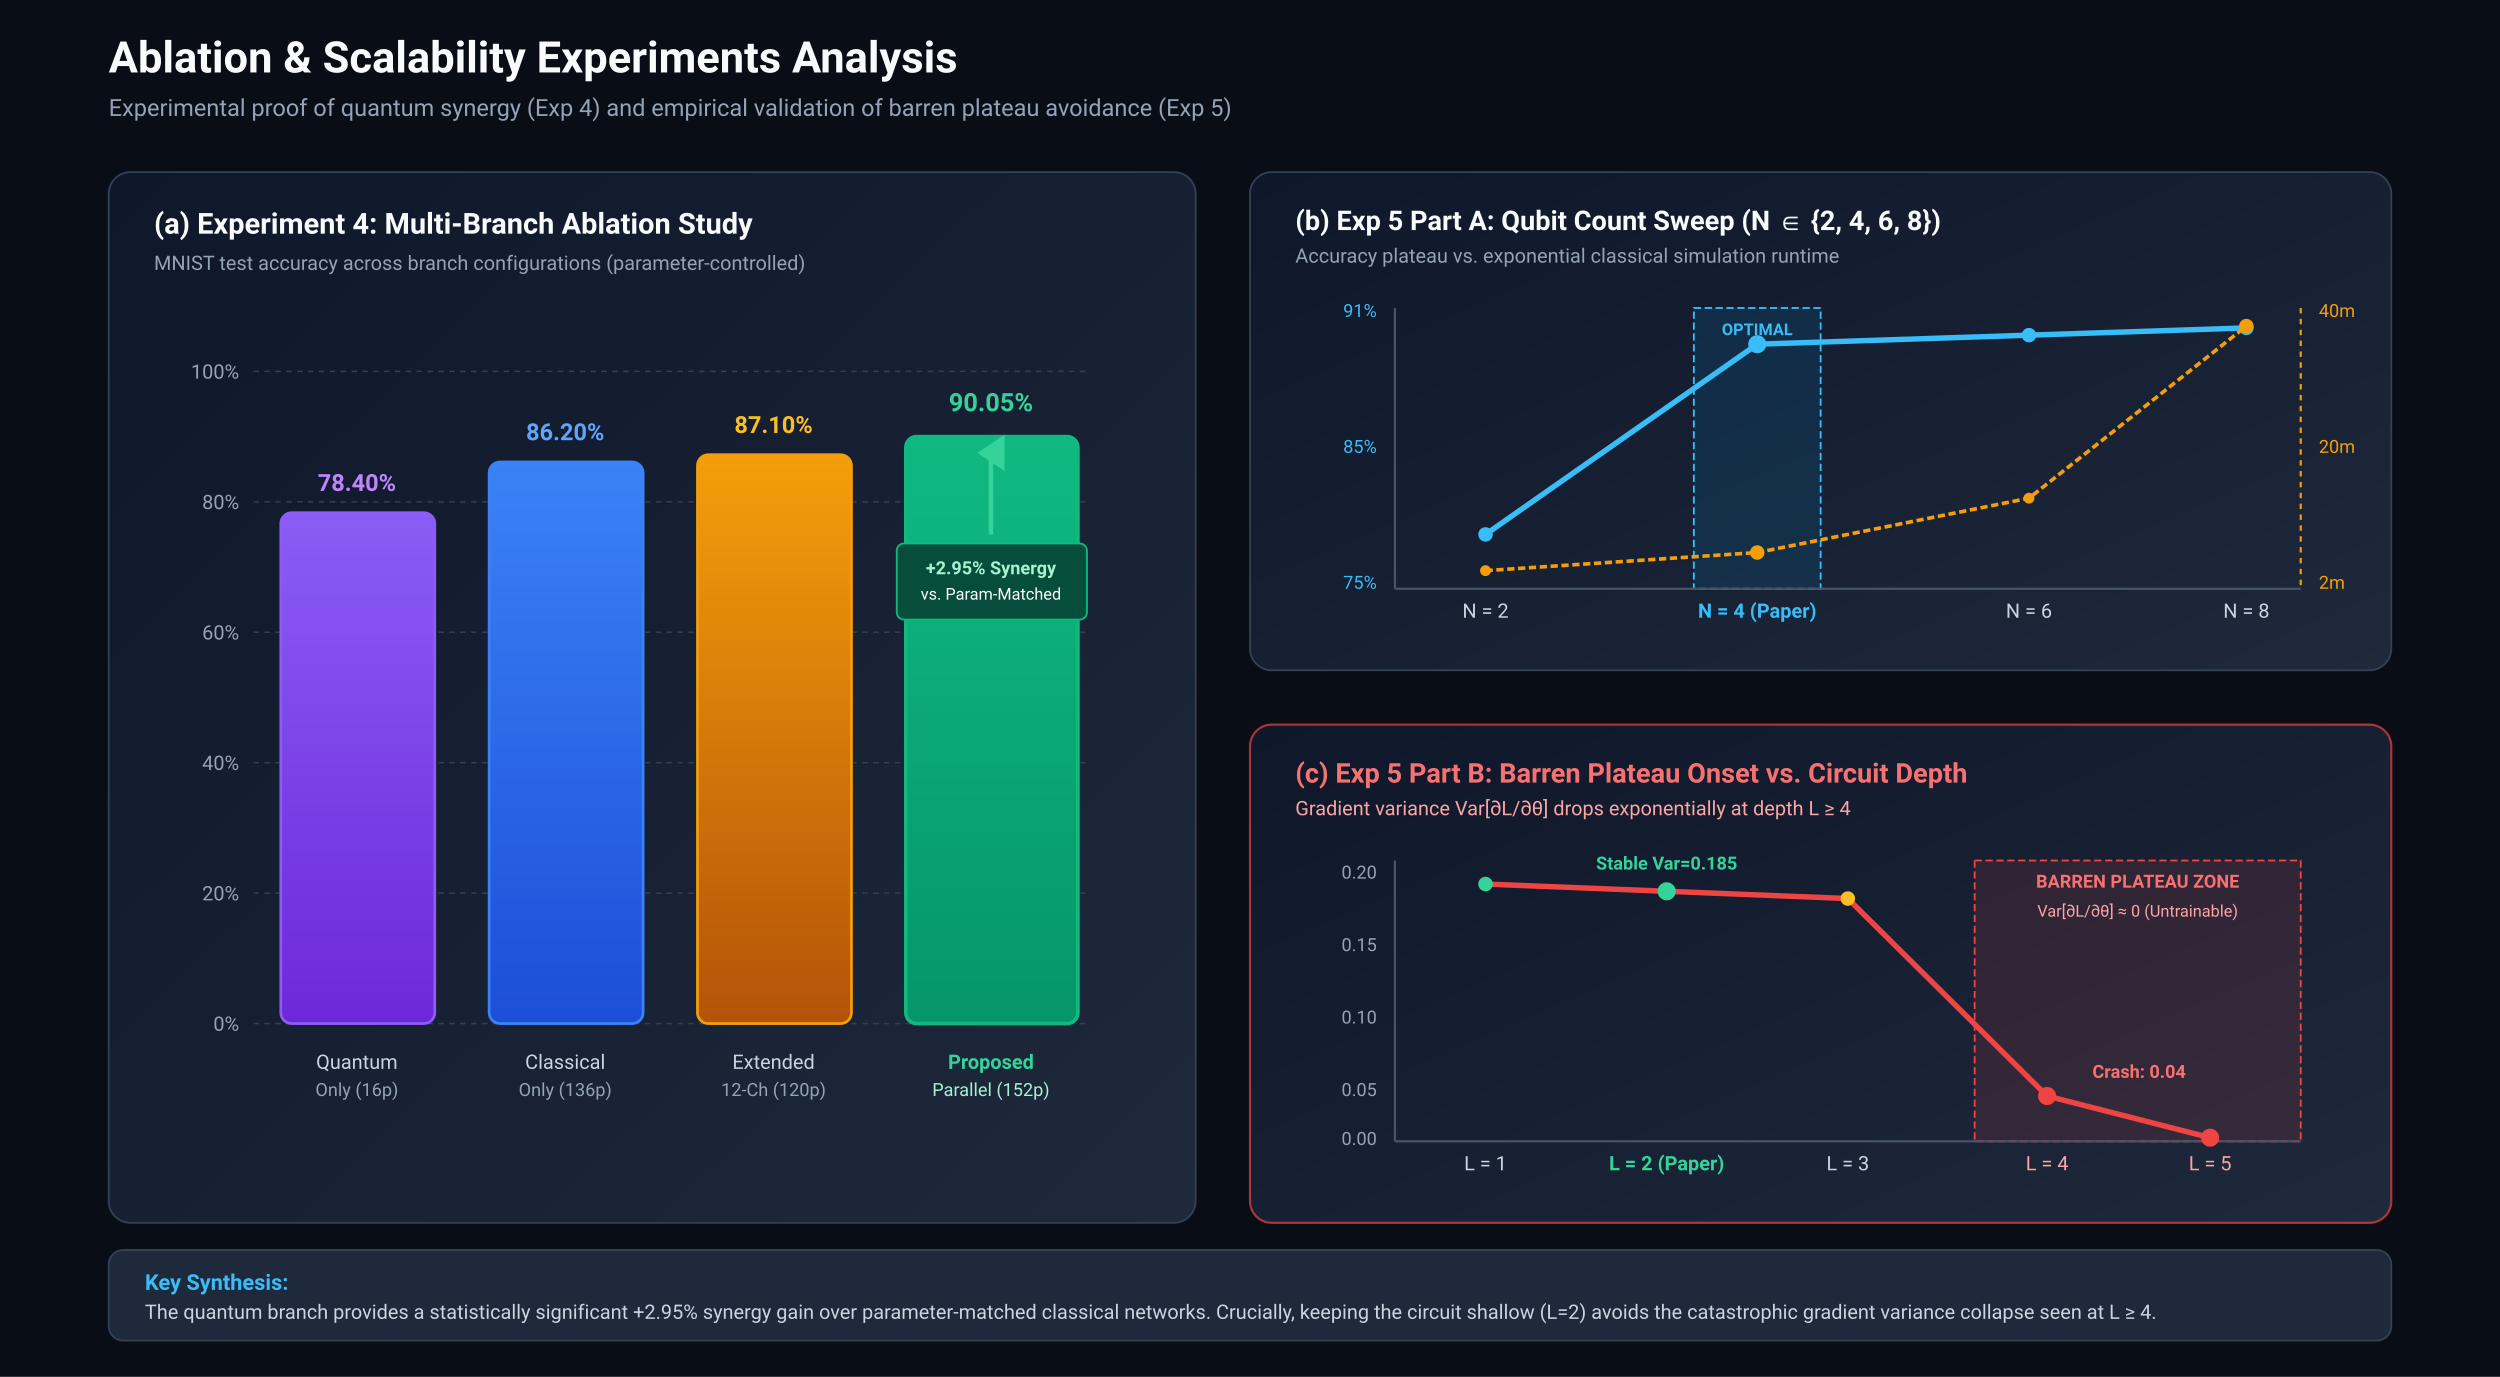
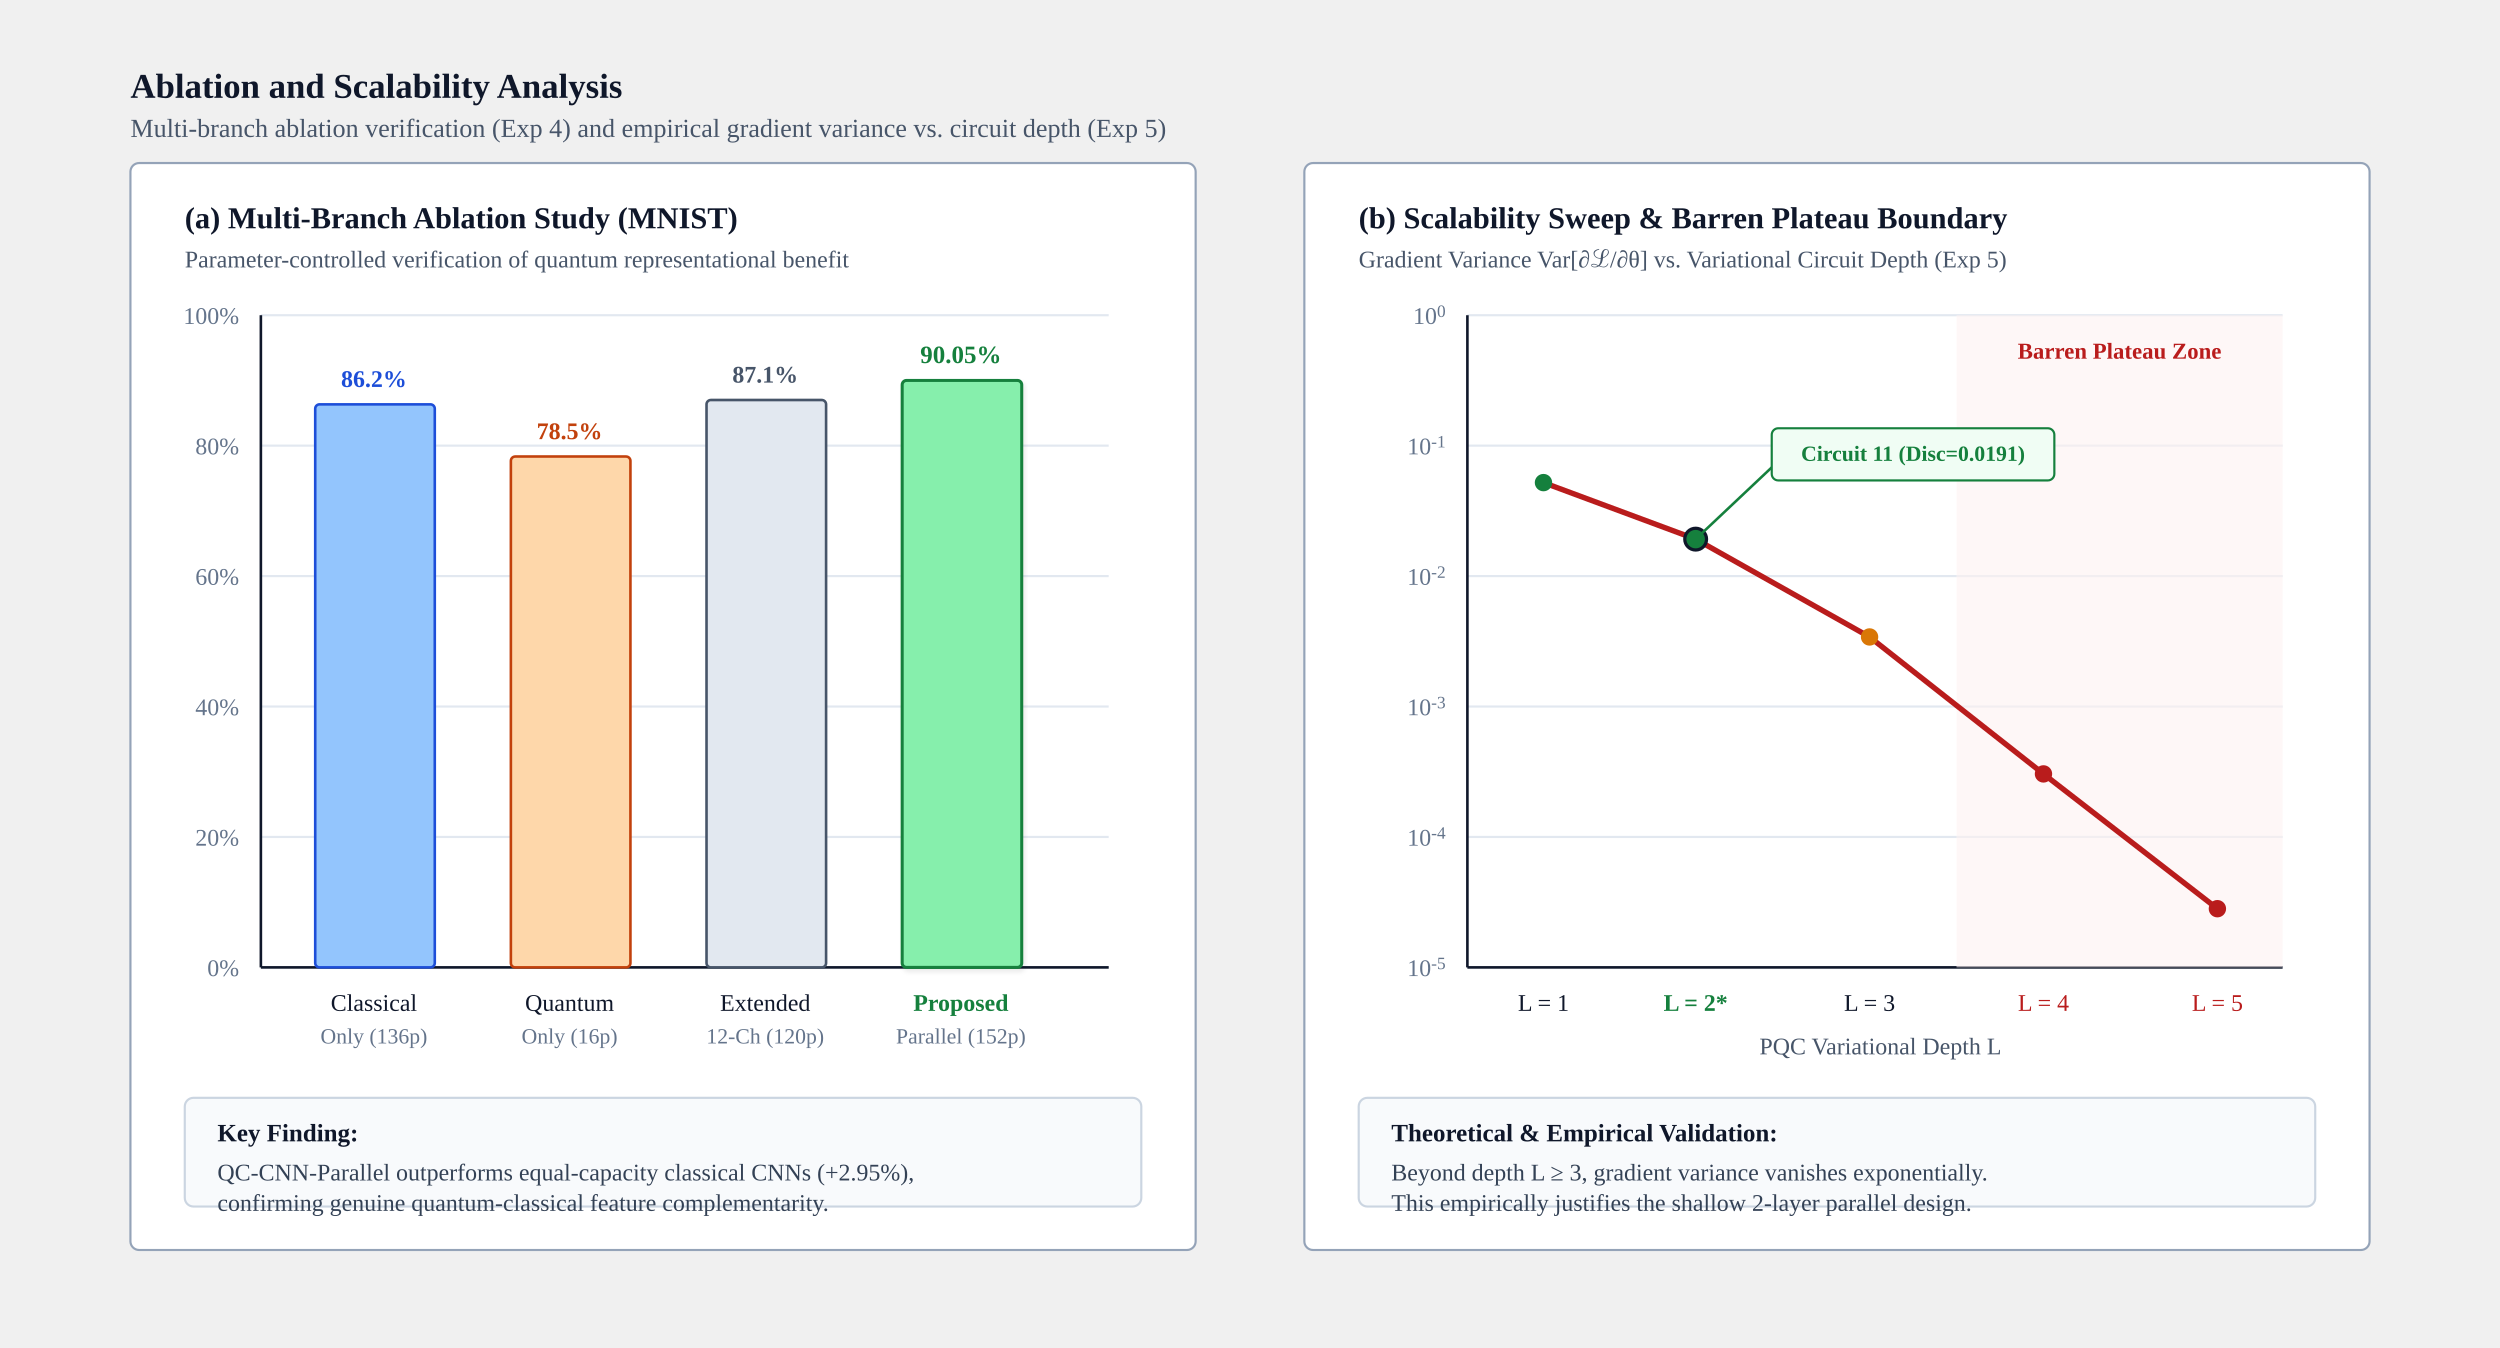
- <svg xmlns="http://www.w3.org/2000/svg" viewBox="0 0 1380 760" width="100%" height="100%" style="background:#090d16; font-family: -apple-system, BlinkMacSystemFont, 'Segoe UI', Roboto, Helvetica, Arial, sans-serif;">
+ <svg xmlns="http://www.w3.org/2000/svg" viewBox="0 0 1150 620" width="100%" height="100%" style="background-color: #ffffff; font-family: 'Times New Roman', Times, 'Nimbus Roman No9 L', serif;">
  <defs>
-     <linearGradient id="plotGrad" x1="0%" y1="0%" x2="100%" y2="100%">
-       <stop offset="0%" stop-color="#0f172a" />
-       <stop offset="100%" stop-color="#1e293b" />
-     </linearGradient>
-     <linearGradient id="barHybrid" x1="0%" y1="0%" x2="0%" y2="100%">
-       <stop offset="0%" stop-color="#10b981" />
-       <stop offset="100%" stop-color="#059669" />
-     </linearGradient>
-     <linearGradient id="barClassic" x1="0%" y1="0%" x2="0%" y2="100%">
-       <stop offset="0%" stop-color="#3b82f6" />
-       <stop offset="100%" stop-color="#1d4ed8" />
-     </linearGradient>
-     <linearGradient id="barQuantum" x1="0%" y1="0%" x2="0%" y2="100%">
-       <stop offset="0%" stop-color="#8b5cf6" />
-       <stop offset="100%" stop-color="#6d28d9" />
-     </linearGradient>
-     <linearGradient id="barExtended" x1="0%" y1="0%" x2="0%" y2="100%">
-       <stop offset="0%" stop-color="#f59e0b" />
-       <stop offset="100%" stop-color="#b45309" />
-     </linearGradient>
-     <marker id="arrUp" markerWidth="8" markerHeight="8" refX="4" refY="3" orient="auto">
-       <path d="M0,6 L4,0 L8,6 z" fill="#34d399" />
-     </marker>
+     <filter id="shadow" x="-5%" y="-5%" width="110%" height="115%">
+       <feDropShadow dx="1" dy="1.5" stdDeviation="1" flood-color="#000000" flood-opacity="0.08" />
+     </filter>
  </defs>
-   <rect width="1380" height="760" fill="#090d16" />
-   <g transform="translate(60, 40)">
-     <text x="0" y="0" font-size="24" font-weight="bold" fill="#f8fafc">Ablation &amp; Scalability Experiments Analysis</text>
-     <text x="0" y="24" font-size="13" fill="#94a3b8">Experimental proof of quantum synergy (Exp 4) and empirical validation of barren plateau avoidance (Exp 5)</text>
+   <g transform="translate(60, 25)">
+     <text x="0" y="20" font-size="16" font-weight="bold" fill="#0f172a">Ablation and Scalability Analysis</text>
+     <text x="0" y="38" font-size="12" fill="#475569">Multi-branch ablation verification (Exp 4) and empirical gradient variance vs. circuit depth (Exp 5)</text>
  </g>
-   <g transform="translate(60, 95)">
-     <rect width="600" height="580" rx="12" fill="url(#plotGrad)" stroke="#334155" stroke-width="1" />
-     <text x="25" y="34" font-size="16" font-weight="bold" fill="#f8fafc">(a) Experiment 4: Multi-Branch Ablation Study</text>
-     <text x="25" y="54" font-size="11" fill="#94a3b8">MNIST test accuracy across branch configurations (parameter-controlled)</text>
-     <g transform="translate(20, 20)">
-       <g stroke="#334155" stroke-width="0.8" stroke-dasharray="3,3">
-         <line x1="60" y1="90" x2="520" y2="90" />
-         <line x1="60" y1="162" x2="520" y2="162" />
-         <line x1="60" y1="234" x2="520" y2="234" />
-         <line x1="60" y1="306" x2="520" y2="306" />
-         <line x1="60" y1="378" x2="520" y2="378" />
-         <line x1="60" y1="450" x2="520" y2="450" />
-       </g>
-       <g font-size="11" fill="#94a3b8" text-anchor="end">
-         <text x="52" y="94">100%</text>
-         <text x="52" y="166">80%</text>
-         <text x="52" y="238">60%</text>
-         <text x="52" y="310">40%</text>
-         <text x="52" y="382">20%</text>
-         <text x="52" y="454">0%</text>
-       </g>
-       <rect x="75" y="168" width="85" height="282" rx="6" fill="url(#barQuantum)" stroke="#8b5cf6" stroke-width="1.5" />
-       <text x="117" y="156" font-size="13" font-weight="bold" fill="#c084fc" text-anchor="middle">78.40%</text>
-       <text x="117" y="475" font-size="11" fill="#cbd5e1" text-anchor="middle">Quantum</text>
-       <text x="117" y="490" font-size="10" fill="#94a3b8" text-anchor="middle">Only (16p)</text>
-       <rect x="190" y="140" width="85" height="310" rx="6" fill="url(#barClassic)" stroke="#3b82f6" stroke-width="1.5" />
-       <text x="232" y="128" font-size="13" font-weight="bold" fill="#60a5fa" text-anchor="middle">86.20%</text>
-       <text x="232" y="475" font-size="11" fill="#cbd5e1" text-anchor="middle">Classical</text>
-       <text x="232" y="490" font-size="10" fill="#94a3b8" text-anchor="middle">Only (136p)</text>
-       <rect x="305" y="136" width="85" height="314" rx="6" fill="url(#barExtended)" stroke="#f59e0b" stroke-width="1.5" />
-       <text x="347" y="124" font-size="13" font-weight="bold" fill="#fbbf24" text-anchor="middle">87.10%</text>
-       <text x="347" y="475" font-size="11" fill="#cbd5e1" text-anchor="middle">Extended</text>
-       <text x="347" y="490" font-size="10" fill="#94a3b8" text-anchor="middle">12-Ch (120p)</text>
-       <rect x="420" y="126" width="95" height="324" rx="6" fill="url(#barHybrid)" stroke="#10b981" stroke-width="2" />
-       <text x="467" y="112" font-size="14" font-weight="bold" fill="#34d399" text-anchor="middle">90.05%</text>
-       <text x="467" y="475" font-size="11" font-weight="bold" fill="#34d399" text-anchor="middle">Proposed</text>
-       <text x="467" y="490" font-size="10" fill="#a7f3d0" text-anchor="middle">Parallel (152p)</text>
-       <line x1="467" y1="180" x2="467" y2="135" stroke="#34d399" stroke-width="2.5" marker-end="url(#arrUp)" />
-       <rect x="415" y="185" width="105" height="42" rx="4" fill="#064e3b" stroke="#10b981" stroke-width="1" />
-       <text x="467" y="202" font-size="10" font-weight="bold" fill="#a7f3d0" text-anchor="middle">+2.95% Synergy</text>
-       <text x="467" y="216" font-size="9" fill="#ffffff" text-anchor="middle">vs. Param-Matched</text>
+   <g transform="translate(60, 75)">
+     <rect width="490" height="500" rx="4" fill="#fff" stroke="#94a3b8" stroke-width="1" />
+     <text x="25" y="30" font-size="14" font-weight="bold" fill="#0f172a">(a) Multi-Branch Ablation Study (MNIST)</text>
+     <text x="25" y="48" font-size="11" fill="#475569">Parameter-controlled verification of quantum representational benefit</text>
+     <g stroke="#e2e8f0" stroke-width="1">
+       <line x1="60" y1="70" x2="450" y2="70" />
+       <line x1="60" y1="130" x2="450" y2="130" />
+       <line x1="60" y1="190" x2="450" y2="190" />
+       <line x1="60" y1="250" x2="450" y2="250" />
+       <line x1="60" y1="310" x2="450" y2="310" />
+       <line x1="60" y1="370" x2="450" y2="370" />
+     </g>
+     <text x="50" y="74" font-size="11" text-anchor="end" fill="#64748b">100%</text>
+     <text x="50" y="134" font-size="11" text-anchor="end" fill="#64748b">80%</text>
+     <text x="50" y="194" font-size="11" text-anchor="end" fill="#64748b">60%</text>
+     <text x="50" y="254" font-size="11" text-anchor="end" fill="#64748b">40%</text>
+     <text x="50" y="314" font-size="11" text-anchor="end" fill="#64748b">20%</text>
+     <text x="50" y="374" font-size="11" text-anchor="end" fill="#64748b">0%</text>
+     <line x1="60" y1="370" x2="450" y2="370" stroke="#0f172a" stroke-width="1.2" />
+     <line x1="60" y1="70" x2="60" y2="370" stroke="#0f172a" stroke-width="1.2" />
+     <g transform="translate(85, 0)">
+       <rect x="0" y="111" width="55" height="259" rx="2" fill="#93c5fd" stroke="#1d4ed8" stroke-width="1.2" />
+       <text x="27" y="103" font-size="11" font-weight="bold" fill="#1d4ed8" text-anchor="middle">86.2%</text>
+       <text x="27" y="390" font-size="11" text-anchor="middle" fill="#0f172a">Classical</text>
+       <text x="27" y="405" font-size="10" text-anchor="middle" fill="#64748b">Only (136p)</text>
+     </g>
+     <g transform="translate(175, 0)">
+       <rect x="0" y="135" width="55" height="235" rx="2" fill="#fed7aa" stroke="#c2410c" stroke-width="1.2" />
+       <text x="27" y="127" font-size="11" font-weight="bold" fill="#c2410c" text-anchor="middle">78.5%</text>
+       <text x="27" y="390" font-size="11" text-anchor="middle" fill="#0f172a">Quantum</text>
+       <text x="27" y="405" font-size="10" text-anchor="middle" fill="#64748b">Only (16p)</text>
+     </g>
+     <g transform="translate(265, 0)">
+       <rect x="0" y="109" width="55" height="261" rx="2" fill="#e2e8f0" stroke="#475569" stroke-width="1.2" />
+       <text x="27" y="101" font-size="11" font-weight="bold" fill="#475569" text-anchor="middle">87.1%</text>
+       <text x="27" y="390" font-size="11" text-anchor="middle" fill="#0f172a">Extended</text>
+       <text x="27" y="405" font-size="10" text-anchor="middle" fill="#64748b">12-Ch (120p)</text>
+     </g>
+     <g transform="translate(355, 0)">
+       <rect x="0" y="100" width="55" height="270" rx="2" fill="#86efac" stroke="#15803d" stroke-width="1.4" filter="url(#shadow)" />
+       <text x="27" y="92" font-size="11.5" font-weight="bold" fill="#15803d" text-anchor="middle">90.05%</text>
+       <text x="27" y="390" font-size="11" font-weight="bold" text-anchor="middle" fill="#15803d">Proposed</text>
+       <text x="27" y="405" font-size="10" text-anchor="middle" fill="#64748b">Parallel (152p)</text>
+     </g>
+     <g transform="translate(25, 430)">
+       <rect width="440" height="50" rx="4" fill="#f8fafc" stroke="#cbd5e1" stroke-width="1" />
+       <text x="15" y="20" font-size="11.5" font-weight="bold" fill="#0f172a">Key Finding:</text>
+       <text x="15" y="38" font-size="11" fill="#334155">QC-CNN-Parallel outperforms equal-capacity classical CNNs (+2.95%),</text>
+       <text x="15" y="52" font-size="11" fill="#334155">confirming genuine quantum-classical feature complementarity.</text>
    </g>
  </g>
-   <g transform="translate(690, 95)">
-     <rect width="630" height="275" rx="12" fill="url(#plotGrad)" stroke="#334155" stroke-width="1" />
-     <text x="25" y="32" font-size="15" font-weight="bold" fill="#f8fafc">(b) Exp 5 Part A: Qubit Count Sweep (N ∈ {2, 4, 6, 8})</text>
-     <text x="25" y="50" font-size="11" fill="#94a3b8">Accuracy plateau vs. exponential classical simulation runtime</text>
-     <g transform="translate(20, 10)">
-       <rect x="225" y="65" width="70" height="155" fill="#0284c7" fill-opacity="0.15" stroke="#38bdf8" stroke-width="1" stroke-dasharray="4,2" />
-       <text x="260" y="80" font-size="9" font-weight="bold" fill="#38bdf8" text-anchor="middle">OPTIMAL</text>
-       <line x1="60" y1="220" x2="560" y2="220" stroke="#475569" stroke-width="1.2" />
-       <line x1="60" y1="65" x2="60" y2="220" stroke="#475569" stroke-width="1.2" />
-       <line x1="560" y1="65" x2="560" y2="220" stroke="#f59e0b" stroke-width="1.2" stroke-dasharray="3,3" />
-       <text x="50" y="70" font-size="10" fill="#38bdf8" text-anchor="end">91%</text>
-       <text x="50" y="145" font-size="10" fill="#38bdf8" text-anchor="end">85%</text>
-       <text x="50" y="220" font-size="10" fill="#38bdf8" text-anchor="end">75%</text>
-       <text x="570" y="70" font-size="10" fill="#f59e0b">40m</text>
-       <text x="570" y="145" font-size="10" fill="#f59e0b">20m</text>
-       <text x="570" y="220" font-size="10" fill="#f59e0b">2m</text>
-       <text x="110" y="236" font-size="11" fill="#cbd5e1" text-anchor="middle">N = 2</text>
-       <text x="260" y="236" font-size="11" font-weight="bold" fill="#38bdf8" text-anchor="middle">N = 4 (Paper)</text>
-       <text x="410" y="236" font-size="11" fill="#cbd5e1" text-anchor="middle">N = 6</text>
-       <text x="530" y="236" font-size="11" fill="#cbd5e1" text-anchor="middle">N = 8</text>
-       <polyline points="110,190 260,85 410,80 530,76" fill="none" stroke="#38bdf8" stroke-width="3" />
-       <circle cx="110" cy="190" r="4" fill="#38bdf8" />
-       <circle cx="260" cy="85" r="5" fill="#38bdf8" />
-       <circle cx="410" cy="80" r="4" fill="#38bdf8" />
-       <circle cx="530" cy="76" r="4" fill="#38bdf8" />
-       <polyline points="110,210 260,200 410,170 530,75" fill="none" stroke="#f59e0b" stroke-width="2" stroke-dasharray="4,2" />
-       <circle cx="110" cy="210" r="3" fill="#f59e0b" />
-       <circle cx="260" cy="200" r="4" fill="#f59e0b" />
-       <circle cx="410" cy="170" r="3" fill="#f59e0b" />
-       <circle cx="530" cy="75" r="4" fill="#f59e0b" />
+   <g transform="translate(600, 75)">
+     <rect width="490" height="500" rx="4" fill="#fff" stroke="#94a3b8" stroke-width="1" />
+     <text x="25" y="30" font-size="14" font-weight="bold" fill="#0f172a">(b) Scalability Sweep &amp; Barren Plateau Boundary</text>
+     <text x="25" y="48" font-size="11" fill="#475569">Gradient Variance Var[∂ℒ/∂θ] vs. Variational Circuit Depth (Exp 5)</text>
+     <g stroke="#e2e8f0" stroke-width="1">
+       <line x1="75" y1="70" x2="450" y2="70" />
+       <line x1="75" y1="130" x2="450" y2="130" />
+       <line x1="75" y1="190" x2="450" y2="190" />
+       <line x1="75" y1="250" x2="450" y2="250" />
+       <line x1="75" y1="310" x2="450" y2="310" />
+       <line x1="75" y1="370" x2="450" y2="370" />
+     </g>
+     <text x="65" y="74" font-size="11" text-anchor="end" fill="#64748b">10<tspan baseline-shift="super" font-size="8">0</tspan>
+     </text>
+     <text x="65" y="134" font-size="11" text-anchor="end" fill="#64748b">10<tspan baseline-shift="super" font-size="8">-1</tspan>
+     </text>
+     <text x="65" y="194" font-size="11" text-anchor="end" fill="#64748b">10<tspan baseline-shift="super" font-size="8">-2</tspan>
+     </text>
+     <text x="65" y="254" font-size="11" text-anchor="end" fill="#64748b">10<tspan baseline-shift="super" font-size="8">-3</tspan>
+     </text>
+     <text x="65" y="314" font-size="11" text-anchor="end" fill="#64748b">10<tspan baseline-shift="super" font-size="8">-4</tspan>
+     </text>
+     <text x="65" y="374" font-size="11" text-anchor="end" fill="#64748b">10<tspan baseline-shift="super" font-size="8">-5</tspan>
+     </text>
+     <line x1="75" y1="370" x2="450" y2="370" stroke="#0f172a" stroke-width="1.2" />
+     <line x1="75" y1="70" x2="75" y2="370" stroke="#0f172a" stroke-width="1.2" />
+     <text x="110" y="390" font-size="11" text-anchor="middle" fill="#0f172a">L = 1</text>
+     <text x="180" y="390" font-size="11" text-anchor="middle" font-weight="bold" fill="#15803d">L = 2*</text>
+     <text x="260" y="390" font-size="11" text-anchor="middle" fill="#0f172a">L = 3</text>
+     <text x="340" y="390" font-size="11" text-anchor="middle" fill="#b91c1c">L = 4</text>
+     <text x="420" y="390" font-size="11" text-anchor="middle" fill="#b91c1c">L = 5</text>
+     <text x="265" y="410" font-size="11" text-anchor="middle" fill="#475569">PQC Variational Depth L</text>
+     <rect x="300" y="70" width="150" height="300" fill="#fef2f2" opacity="0.6" />
+     <text x="375" y="90" font-size="10.5" font-weight="bold" fill="#b91c1c" text-anchor="middle">Barren Plateau Zone</text>
+     <polyline points="110,147 180,173 260,218 340,281 420,343" fill="none" stroke="#b91c1c" stroke-width="2.5" />
+     <circle cx="110" cy="147" r="4" fill="#15803d" />
+     <circle cx="180" cy="173" r="5" fill="#15803d" stroke="#0f172a" stroke-width="1.5" />
+     <circle cx="260" cy="218" r="4" fill="#d97706" />
+     <circle cx="340" cy="281" r="4" fill="#b91c1c" />
+     <circle cx="420" cy="343" r="4" fill="#b91c1c" />
+     <g transform="translate(180, 140)">
+       <line x1="0" y1="33" x2="35" y2="0" stroke="#15803d" stroke-width="1.2" />
+       <rect x="35" y="-18" width="130" height="24" rx="3" fill="#f0fdf4" stroke="#15803d" stroke-width="1" />
+       <text x="100" y="-3" font-size="10" font-weight="bold" fill="#15803d" text-anchor="middle">Circuit 11 (Disc=0.0191)</text>
+     </g>
+     <g transform="translate(25, 430)">
+       <rect width="440" height="50" rx="4" fill="#f8fafc" stroke="#cbd5e1" stroke-width="1" />
+       <text x="15" y="20" font-size="11.5" font-weight="bold" fill="#0f172a">Theoretical &amp; Empirical Validation:</text>
+       <text x="15" y="38" font-size="11" fill="#334155">Beyond depth L ≥ 3, gradient variance vanishes exponentially.</text>
+       <text x="15" y="52" font-size="11" fill="#334155">This empirically justifies the shallow 2-layer parallel design.</text>
    </g>
  </g>
-   <g transform="translate(690, 400)">
-     <rect width="630" height="275" rx="12" fill="url(#plotGrad)" stroke="#ef4444" stroke-width="1.2" stroke-opacity="0.7" />
-     <text x="25" y="32" font-size="15" font-weight="bold" fill="#f87171">(c) Exp 5 Part B: Barren Plateau Onset vs. Circuit Depth</text>
-     <text x="25" y="50" font-size="11" fill="#fca5a5">Gradient variance Var[∂L/∂θ] drops exponentially at depth L ≥ 4</text>
-     <g transform="translate(20, 10)">
-       <rect x="380" y="65" width="180" height="155" fill="#ef4444" fill-opacity="0.12" stroke="#ef4444" stroke-width="1" stroke-dasharray="4,2" />
-       <text x="470" y="80" font-size="10" font-weight="bold" fill="#f87171" text-anchor="middle">BARREN PLATEAU ZONE</text>
-       <text x="470" y="96" font-size="9" fill="#fca5a5" text-anchor="middle">Var[∂L/∂θ] ≈ 0 (Untrainable)</text>
-       <line x1="60" y1="220" x2="560" y2="220" stroke="#475569" stroke-width="1.2" />
-       <line x1="60" y1="65" x2="60" y2="220" stroke="#475569" stroke-width="1.2" />
-       <text x="50" y="75" font-size="10" fill="#94a3b8" text-anchor="end">0.20</text>
-       <text x="50" y="115" font-size="10" fill="#94a3b8" text-anchor="end">0.15</text>
-       <text x="50" y="155" font-size="10" fill="#94a3b8" text-anchor="end">0.10</text>
-       <text x="50" y="195" font-size="10" fill="#94a3b8" text-anchor="end">0.05</text>
-       <text x="50" y="222" font-size="10" fill="#94a3b8" text-anchor="end">0.00</text>
-       <text x="110" y="236" font-size="11" fill="#cbd5e1" text-anchor="middle">L = 1</text>
-       <text x="210" y="236" font-size="11" font-weight="bold" fill="#34d399" text-anchor="middle">L = 2 (Paper)</text>
-       <text x="310" y="236" font-size="11" fill="#cbd5e1" text-anchor="middle">L = 3</text>
-       <text x="420" y="236" font-size="11" fill="#fca5a5" text-anchor="middle">L = 4</text>
-       <text x="510" y="236" font-size="11" fill="#fca5a5" text-anchor="middle">L = 5</text>
-       <polyline points="110,78 210,82 310,86 420,195 510,218" fill="none" stroke="#ef4444" stroke-width="3" />
-       <circle cx="110" cy="78" r="4" fill="#34d399" />
-       <circle cx="210" cy="82" r="5" fill="#34d399" />
-       <circle cx="310" cy="86" r="4" fill="#fbbf24" />
-       <circle cx="420" cy="195" r="5" fill="#ef4444" />
-       <circle cx="510" cy="218" r="5" fill="#ef4444" />
-       <text x="210" y="70" font-size="10" font-weight="bold" fill="#34d399" text-anchor="middle">Stable Var=0.185</text>
-       <text x="445" y="185" font-size="10" font-weight="bold" fill="#f87171">Crash: 0.04</text>
-     </g>
-   </g>
-   <g transform="translate(60, 690)">
-     <rect width="1260" height="50" rx="8" fill="#1e293b" stroke="#334155" stroke-width="1" />
-     <text x="20" y="22" font-size="12" font-weight="bold" fill="#38bdf8">Key Synthesis:</text>
-     <text x="20" y="38" font-size="11" fill="#cbd5e1">The quantum branch provides a statistically significant +2.95% synergy gain over parameter-matched classical networks. Crucially, keeping the circuit shallow (L=2) avoids the catastrophic gradient variance collapse seen at L ≥ 4.</text>
-   </g>
</svg>
